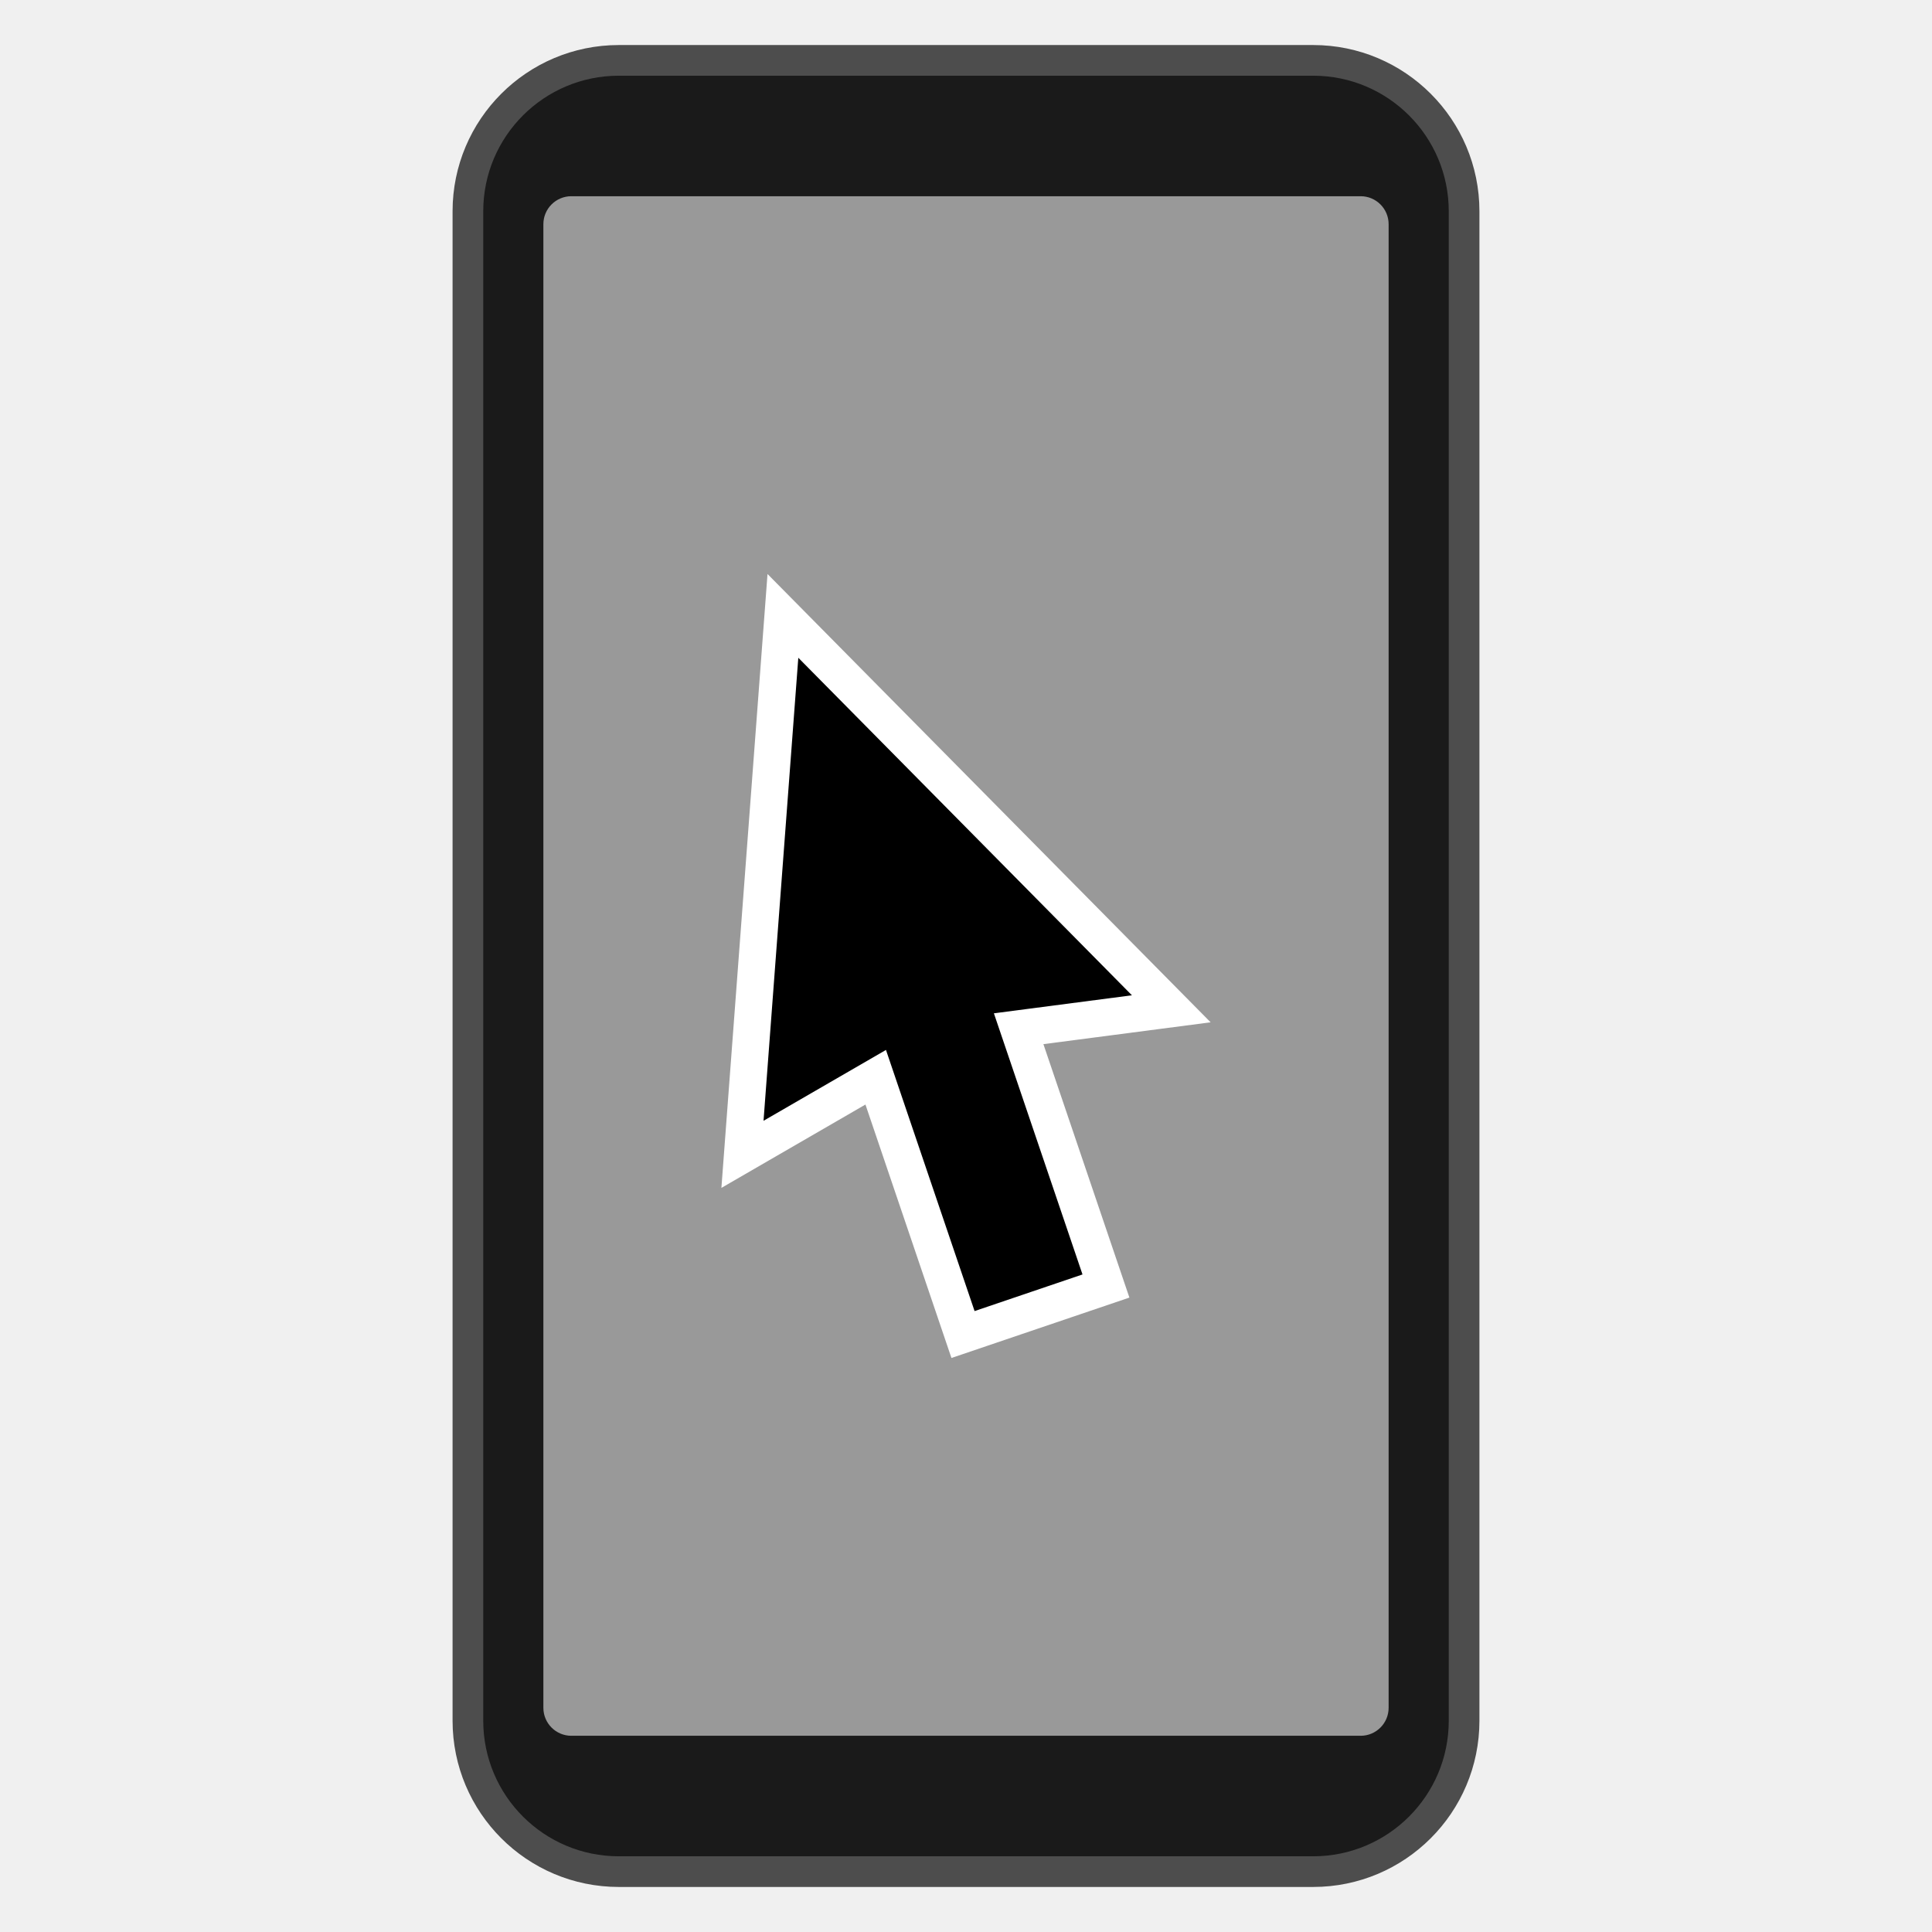
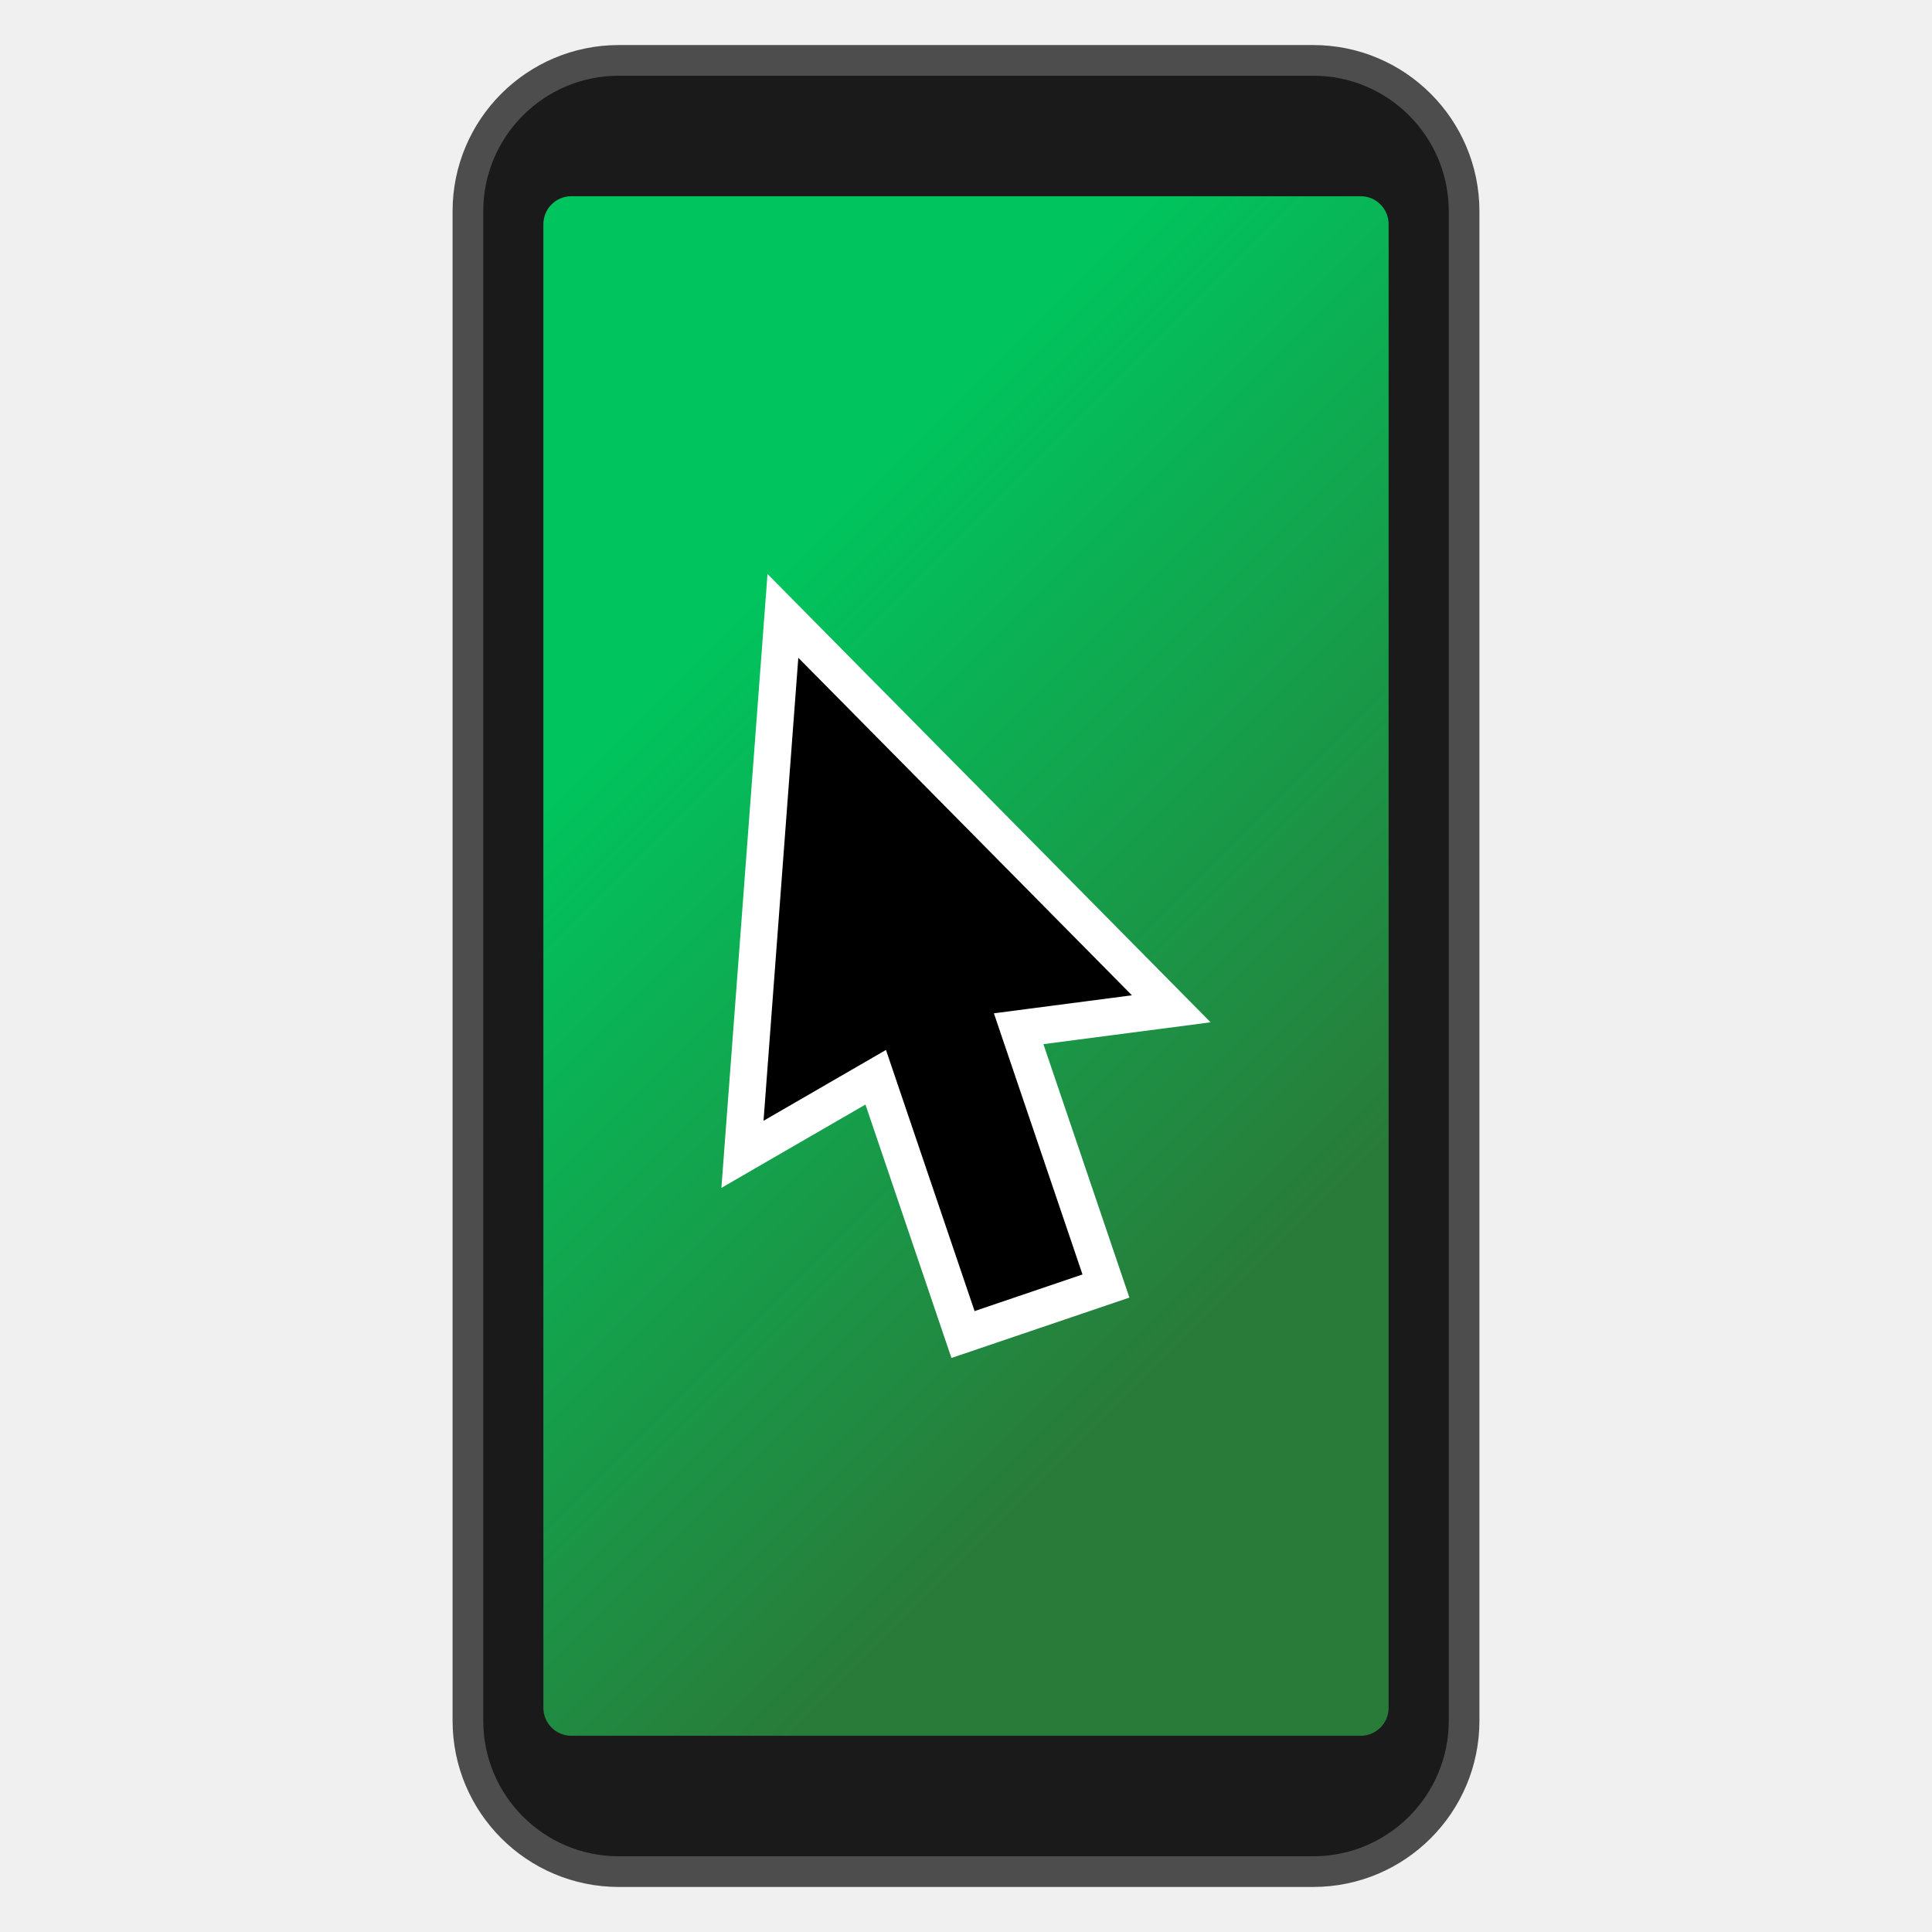
- <svg xmlns="http://www.w3.org/2000/svg" width="64" height="64" viewBox="0 0 64 64" version="1.1" id="svg5">
-   <defs id="defs2" />
+ <svg xmlns="http://www.w3.org/2000/svg" xmlns:xlink="http://www.w3.org/1999/xlink" width="64" height="64" viewBox="0 0 64 64" version="1.1" id="svg5">
+   <defs id="defs2">
+     <linearGradient id="linearGradient1">
+       <stop style="stop-color:#00c55e;stop-opacity:1;" offset="0" id="stop1" />
+       <stop style="stop-color:#297b3a;stop-opacity:1;" offset="1" id="stop2" />
+     </linearGradient>
+     <linearGradient xlink:href="#linearGradient1" id="linearGradient2" x1="22.101" y1="22.1" x2="41.899" y2="41.899" gradientUnits="userSpaceOnUse" />
+   </defs>
  <g id="layer1">
    <rect style="fill:#1a1a1a;fill-rule:evenodd;stroke-width:1.016;stroke:#4d4d4d;stroke-opacity:1" id="rect77" width="33" height="60" x="15.5" y="2" ry="5" />
-     <rect style="fill:#999999;stroke-width:1.019" id="rect1080" width="28" height="51" x="18" y="6.5" ry="0.927" />
+     <rect style="fill:url(#linearGradient2);stroke-width:1.019" id="rect1080" width="28" height="51" x="18" y="6.5" ry="0.927" />
    <path id="rect1339" style="stroke:#ffffff;stroke-width:1.225;stroke-opacity:1" d="m 25.935,20.402 -1.34,17.837 4.414,-2.554 2.892,8.523 4.735,-1.607 -2.892,-8.523 5.056,-0.66 z" />
  </g>
</svg>
